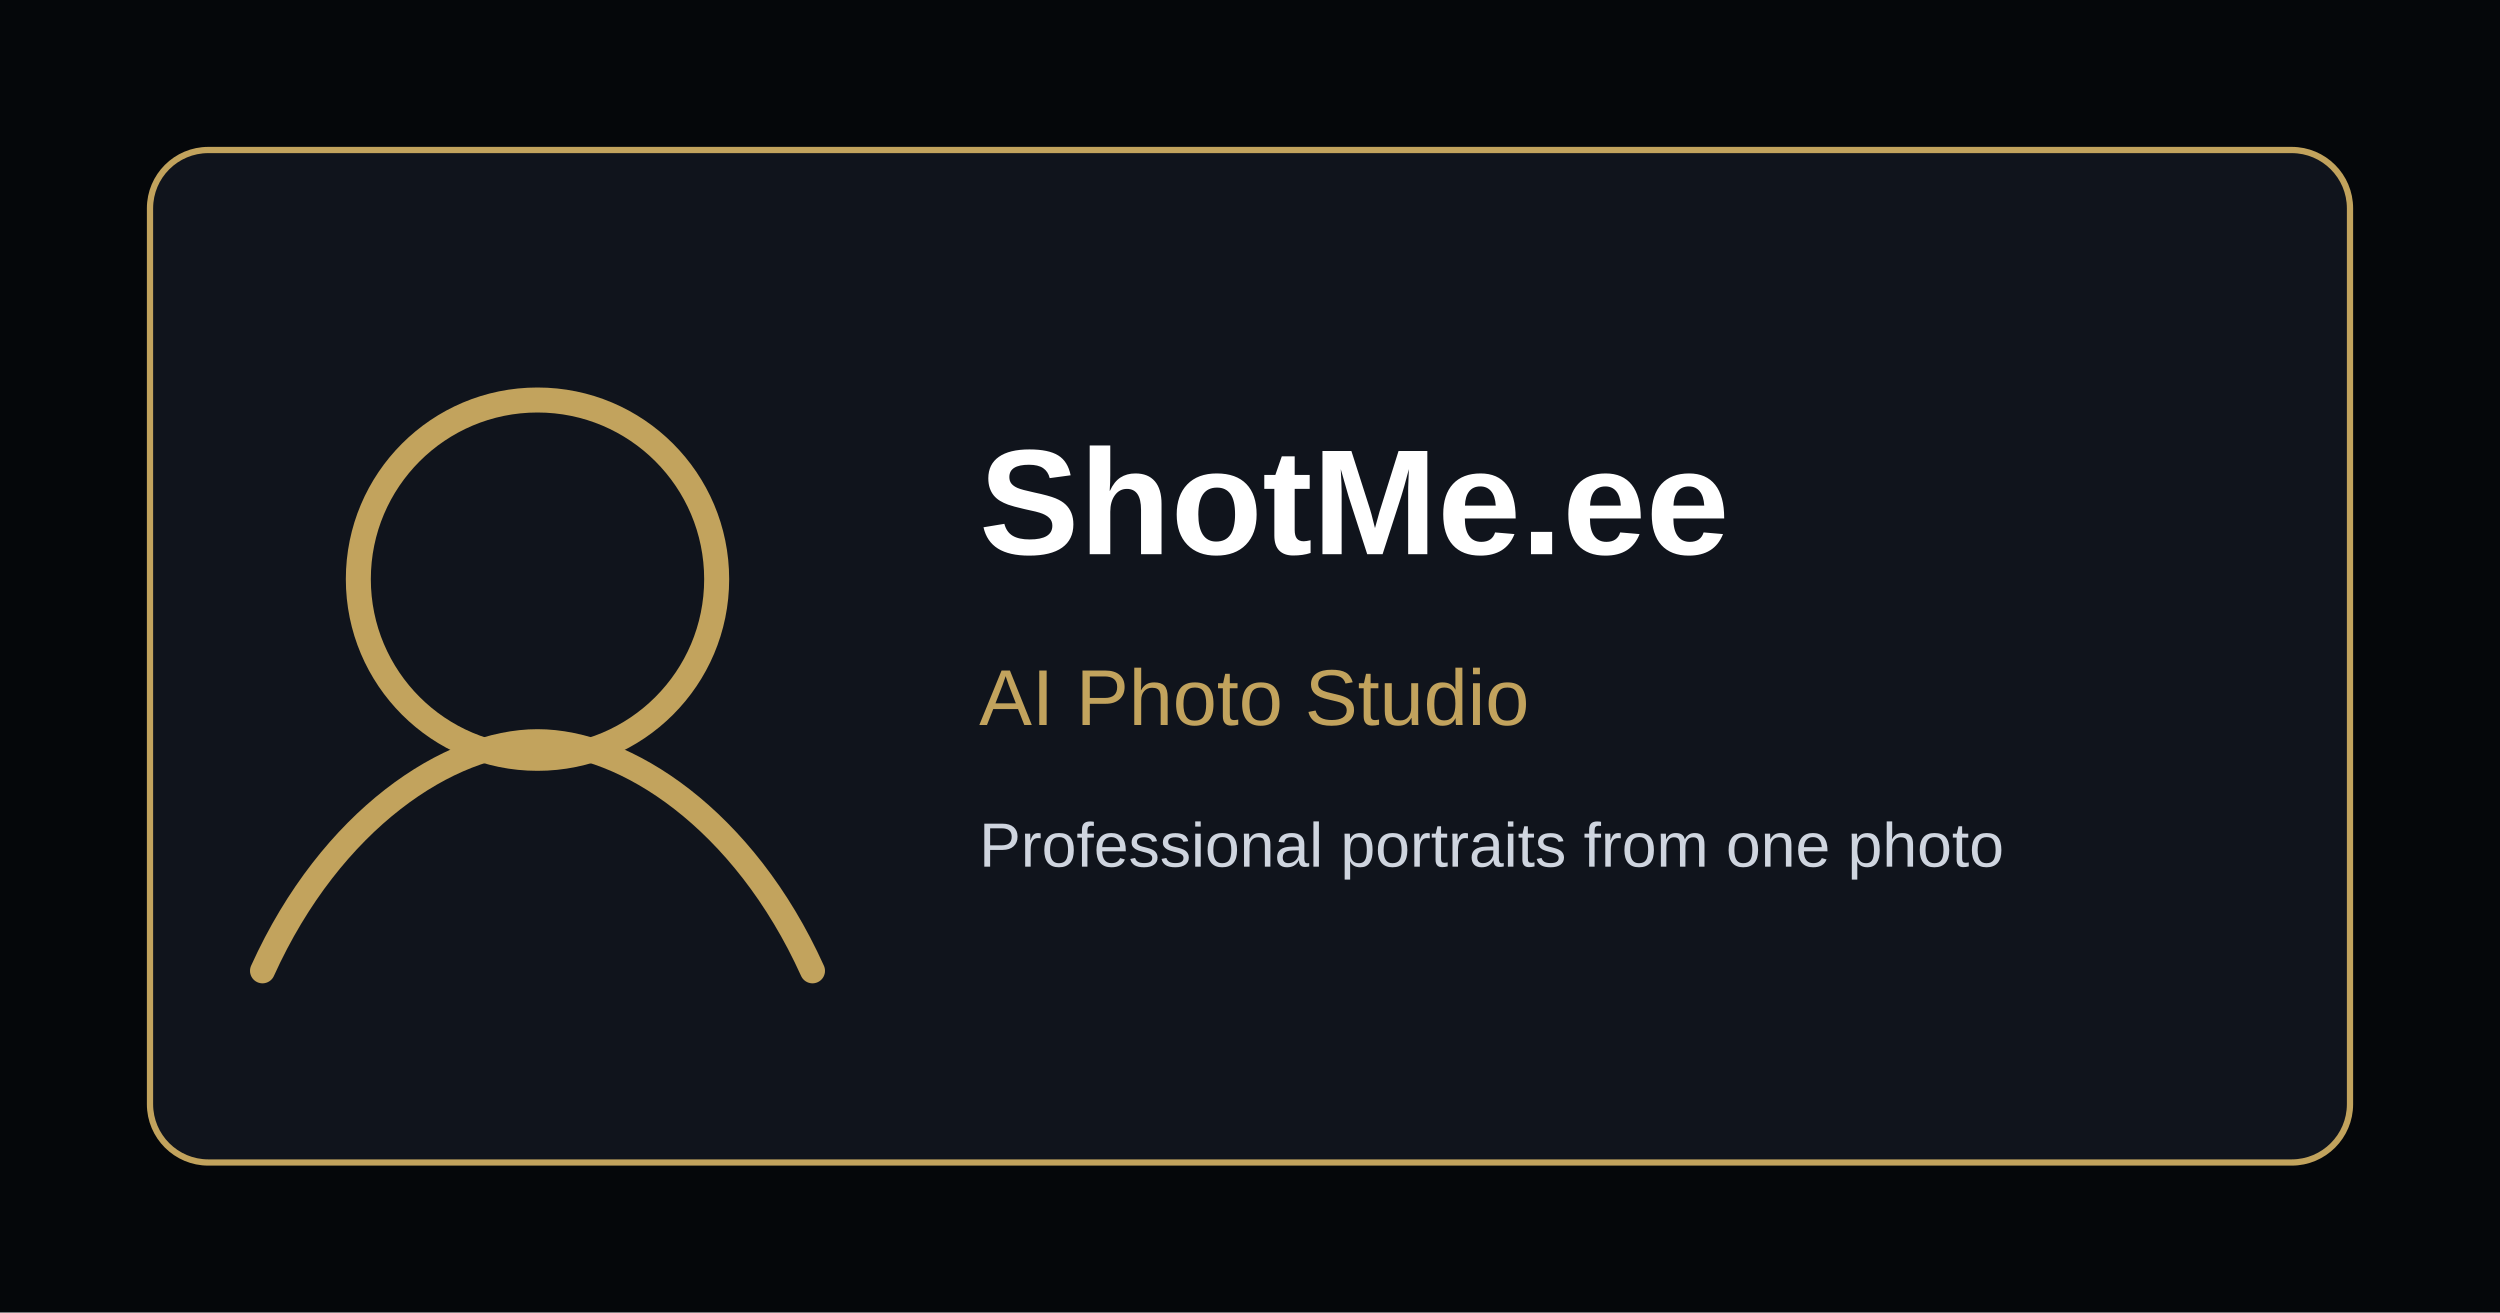
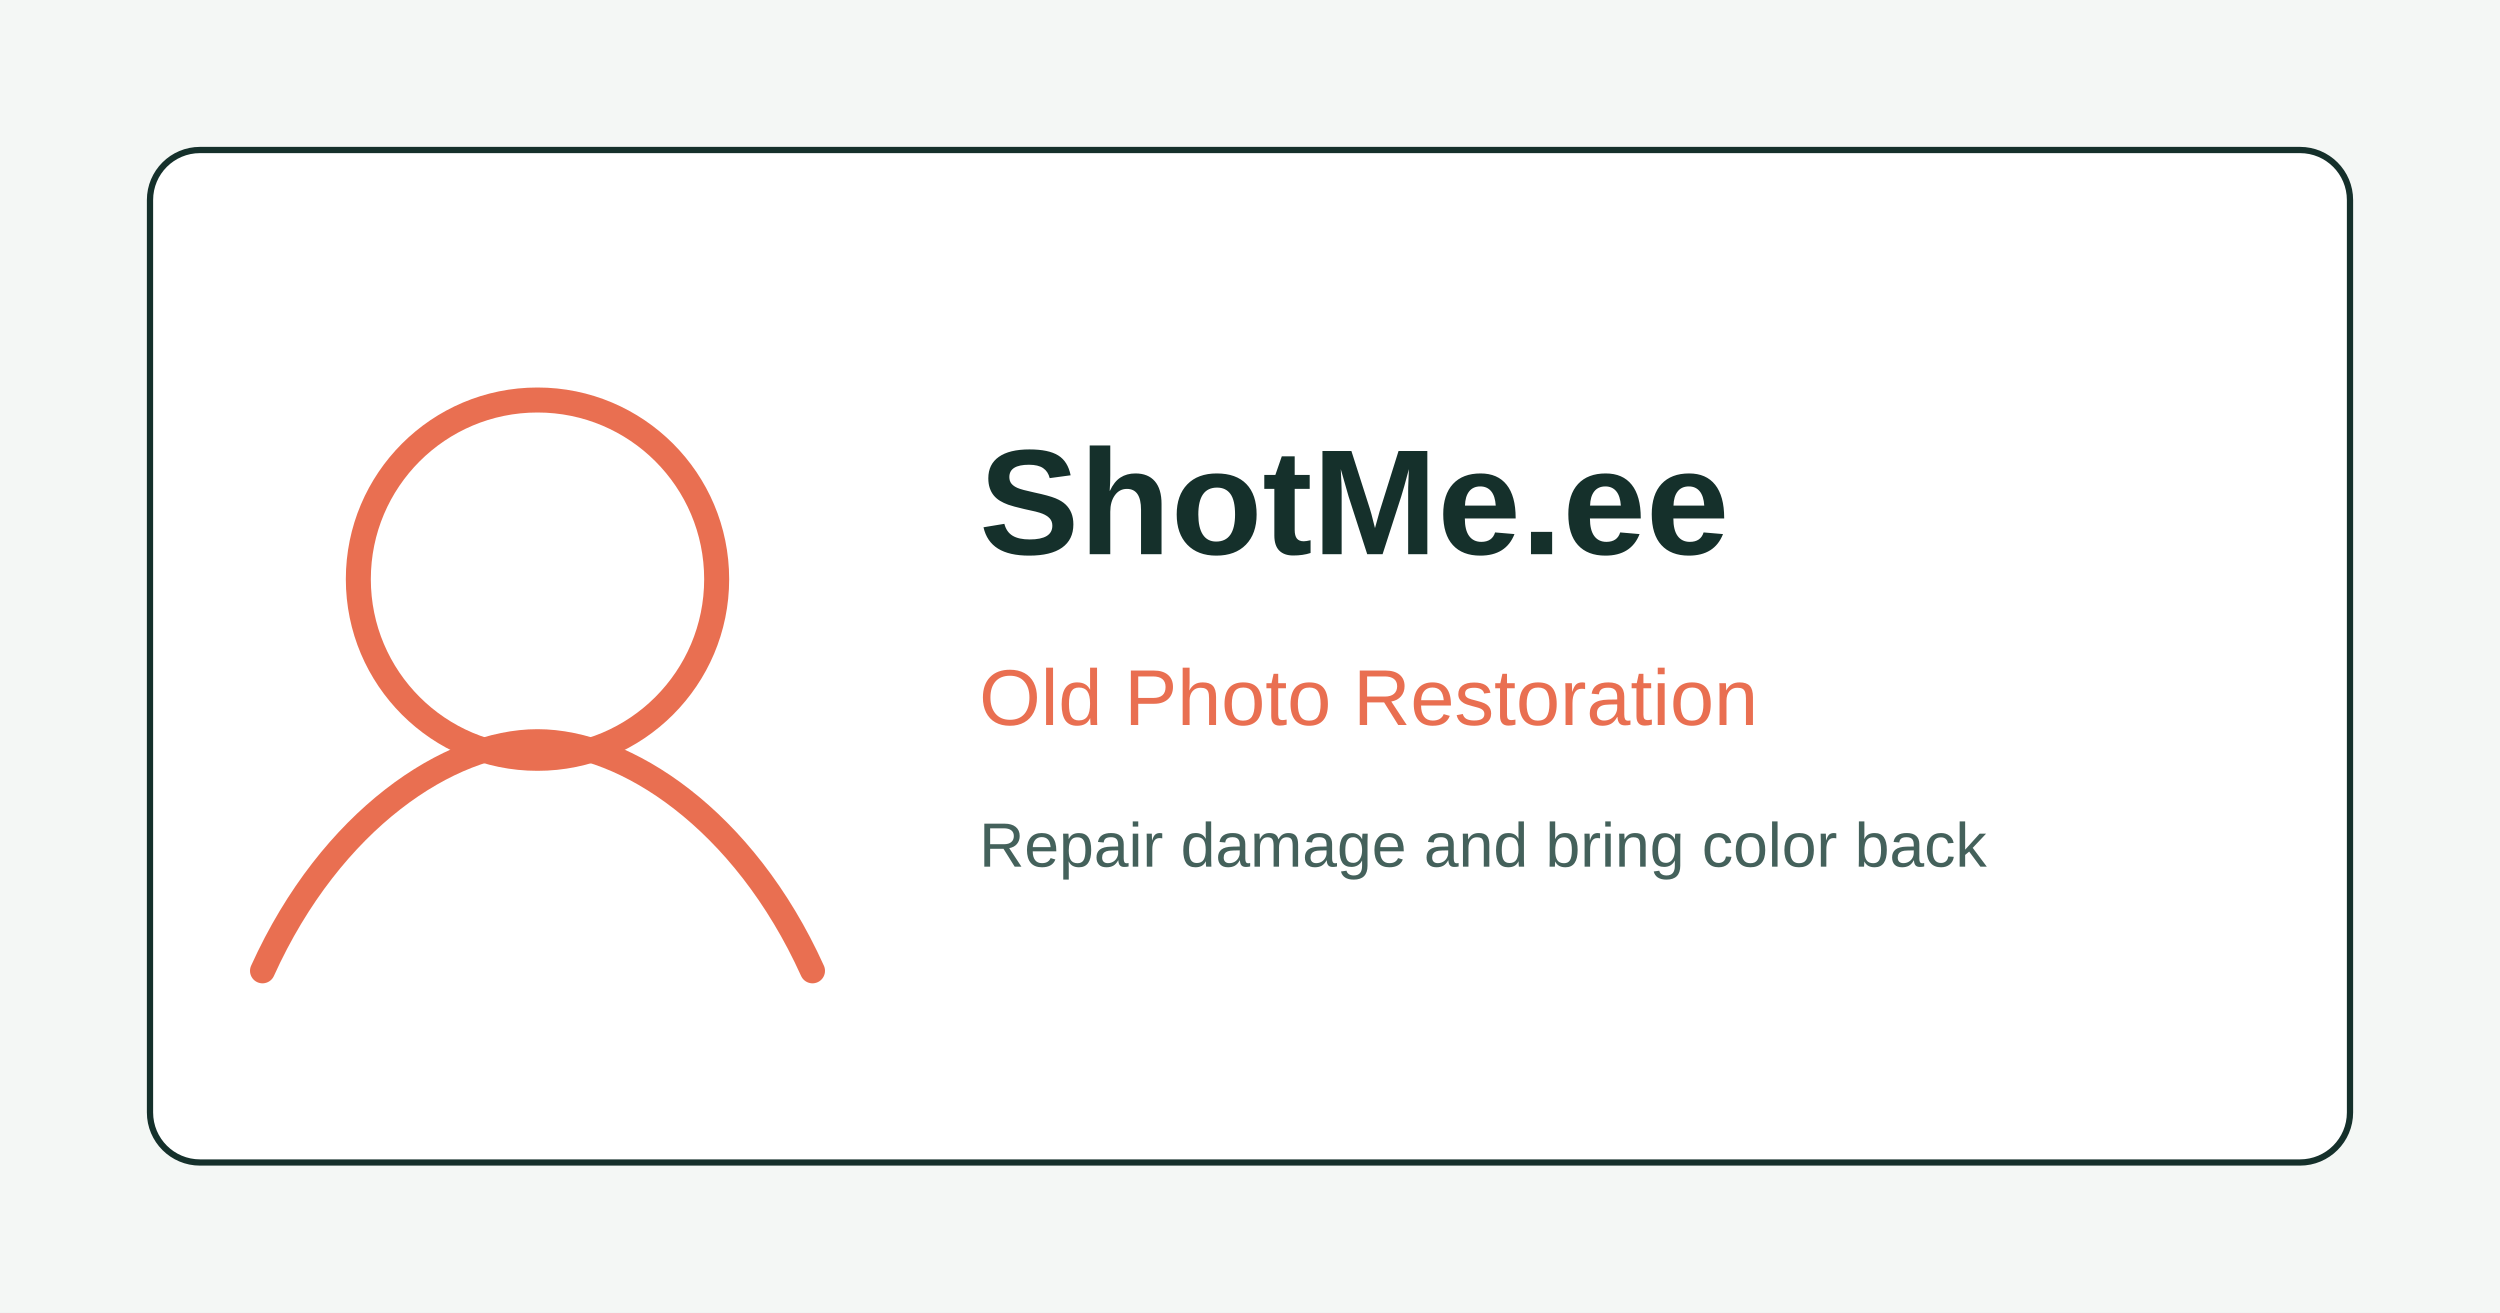
<svg xmlns="http://www.w3.org/2000/svg" width="1200" height="630" viewBox="0 0 1200 630">
-   <rect width="1200" height="630" fill="#05070a" />
-   <rect x="72" y="72" width="1056" height="486" rx="28" fill="#10141c" stroke="#c2a35d" stroke-width="3" />
-   <circle cx="258" cy="278" r="86" fill="none" stroke="#c2a35d" stroke-width="12" />
-   <path d="M126 466c33-73 90-110 132-110s99 37 132 110" fill="none" stroke="#c2a35d" stroke-width="12" stroke-linecap="round" />
-   <text x="470" y="266" fill="#ffffff" font-family="Arial, sans-serif" font-size="72" font-weight="700">ShotMe.ee</text>
-   <text x="470" y="348" fill="#c2a35d" font-family="Arial, sans-serif" font-size="38">AI Photo Studio</text>
-   <text x="470" y="416" fill="#cfd5df" font-family="Arial, sans-serif" font-size="30">Professional portraits from one photo</text>
+   <rect width="1200" height="630" fill="#f4f7f5" />
+   <rect x="72" y="72" width="1056" height="486" rx="24" fill="#ffffff" stroke="#15302b" stroke-width="3" />
+   <circle cx="258" cy="278" r="86" fill="none" stroke="#e96f51" stroke-width="12" />
+   <path d="M126 466c33-73 90-110 132-110s99 37 132 110" fill="none" stroke="#e96f51" stroke-width="12" stroke-linecap="round" />
+   <text x="470" y="266" fill="#15302b" font-family="Arial, sans-serif" font-size="72" font-weight="700">ShotMe.ee</text>
+   <text x="470" y="348" fill="#e96f51" font-family="Arial, sans-serif" font-size="38">Old Photo Restoration</text>
+   <text x="470" y="416" fill="#44615b" font-family="Arial, sans-serif" font-size="30">Repair damage and bring color back</text>
</svg>
